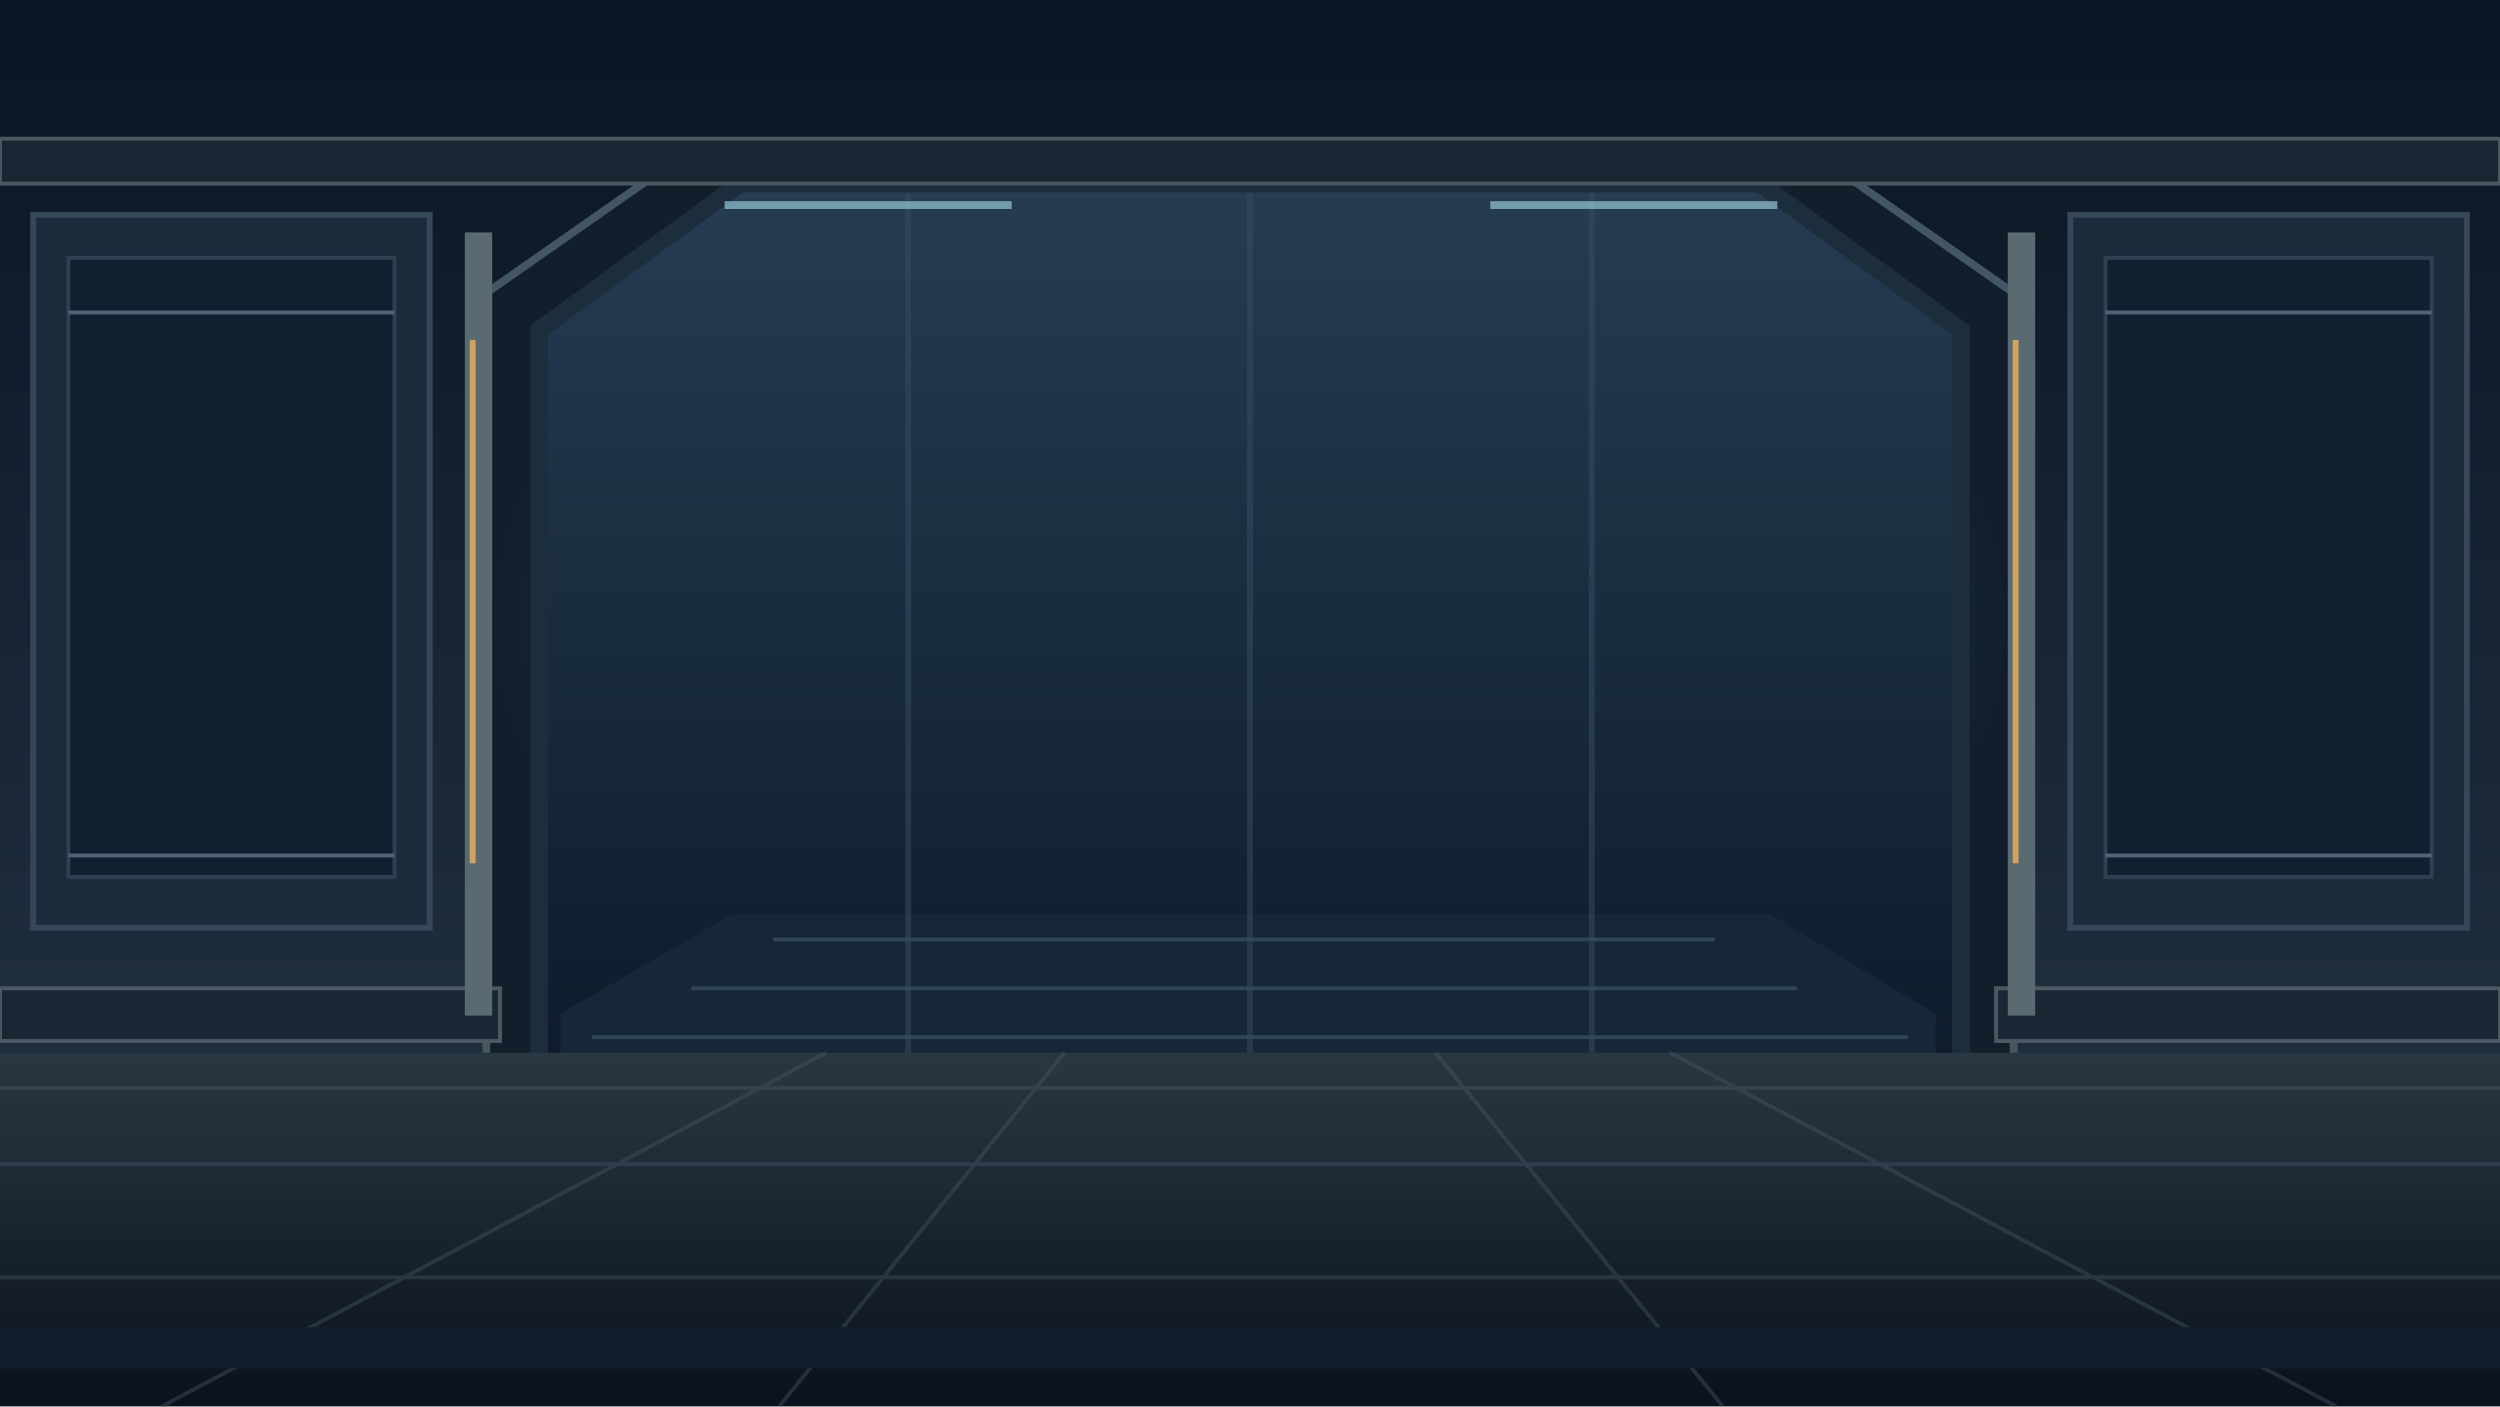
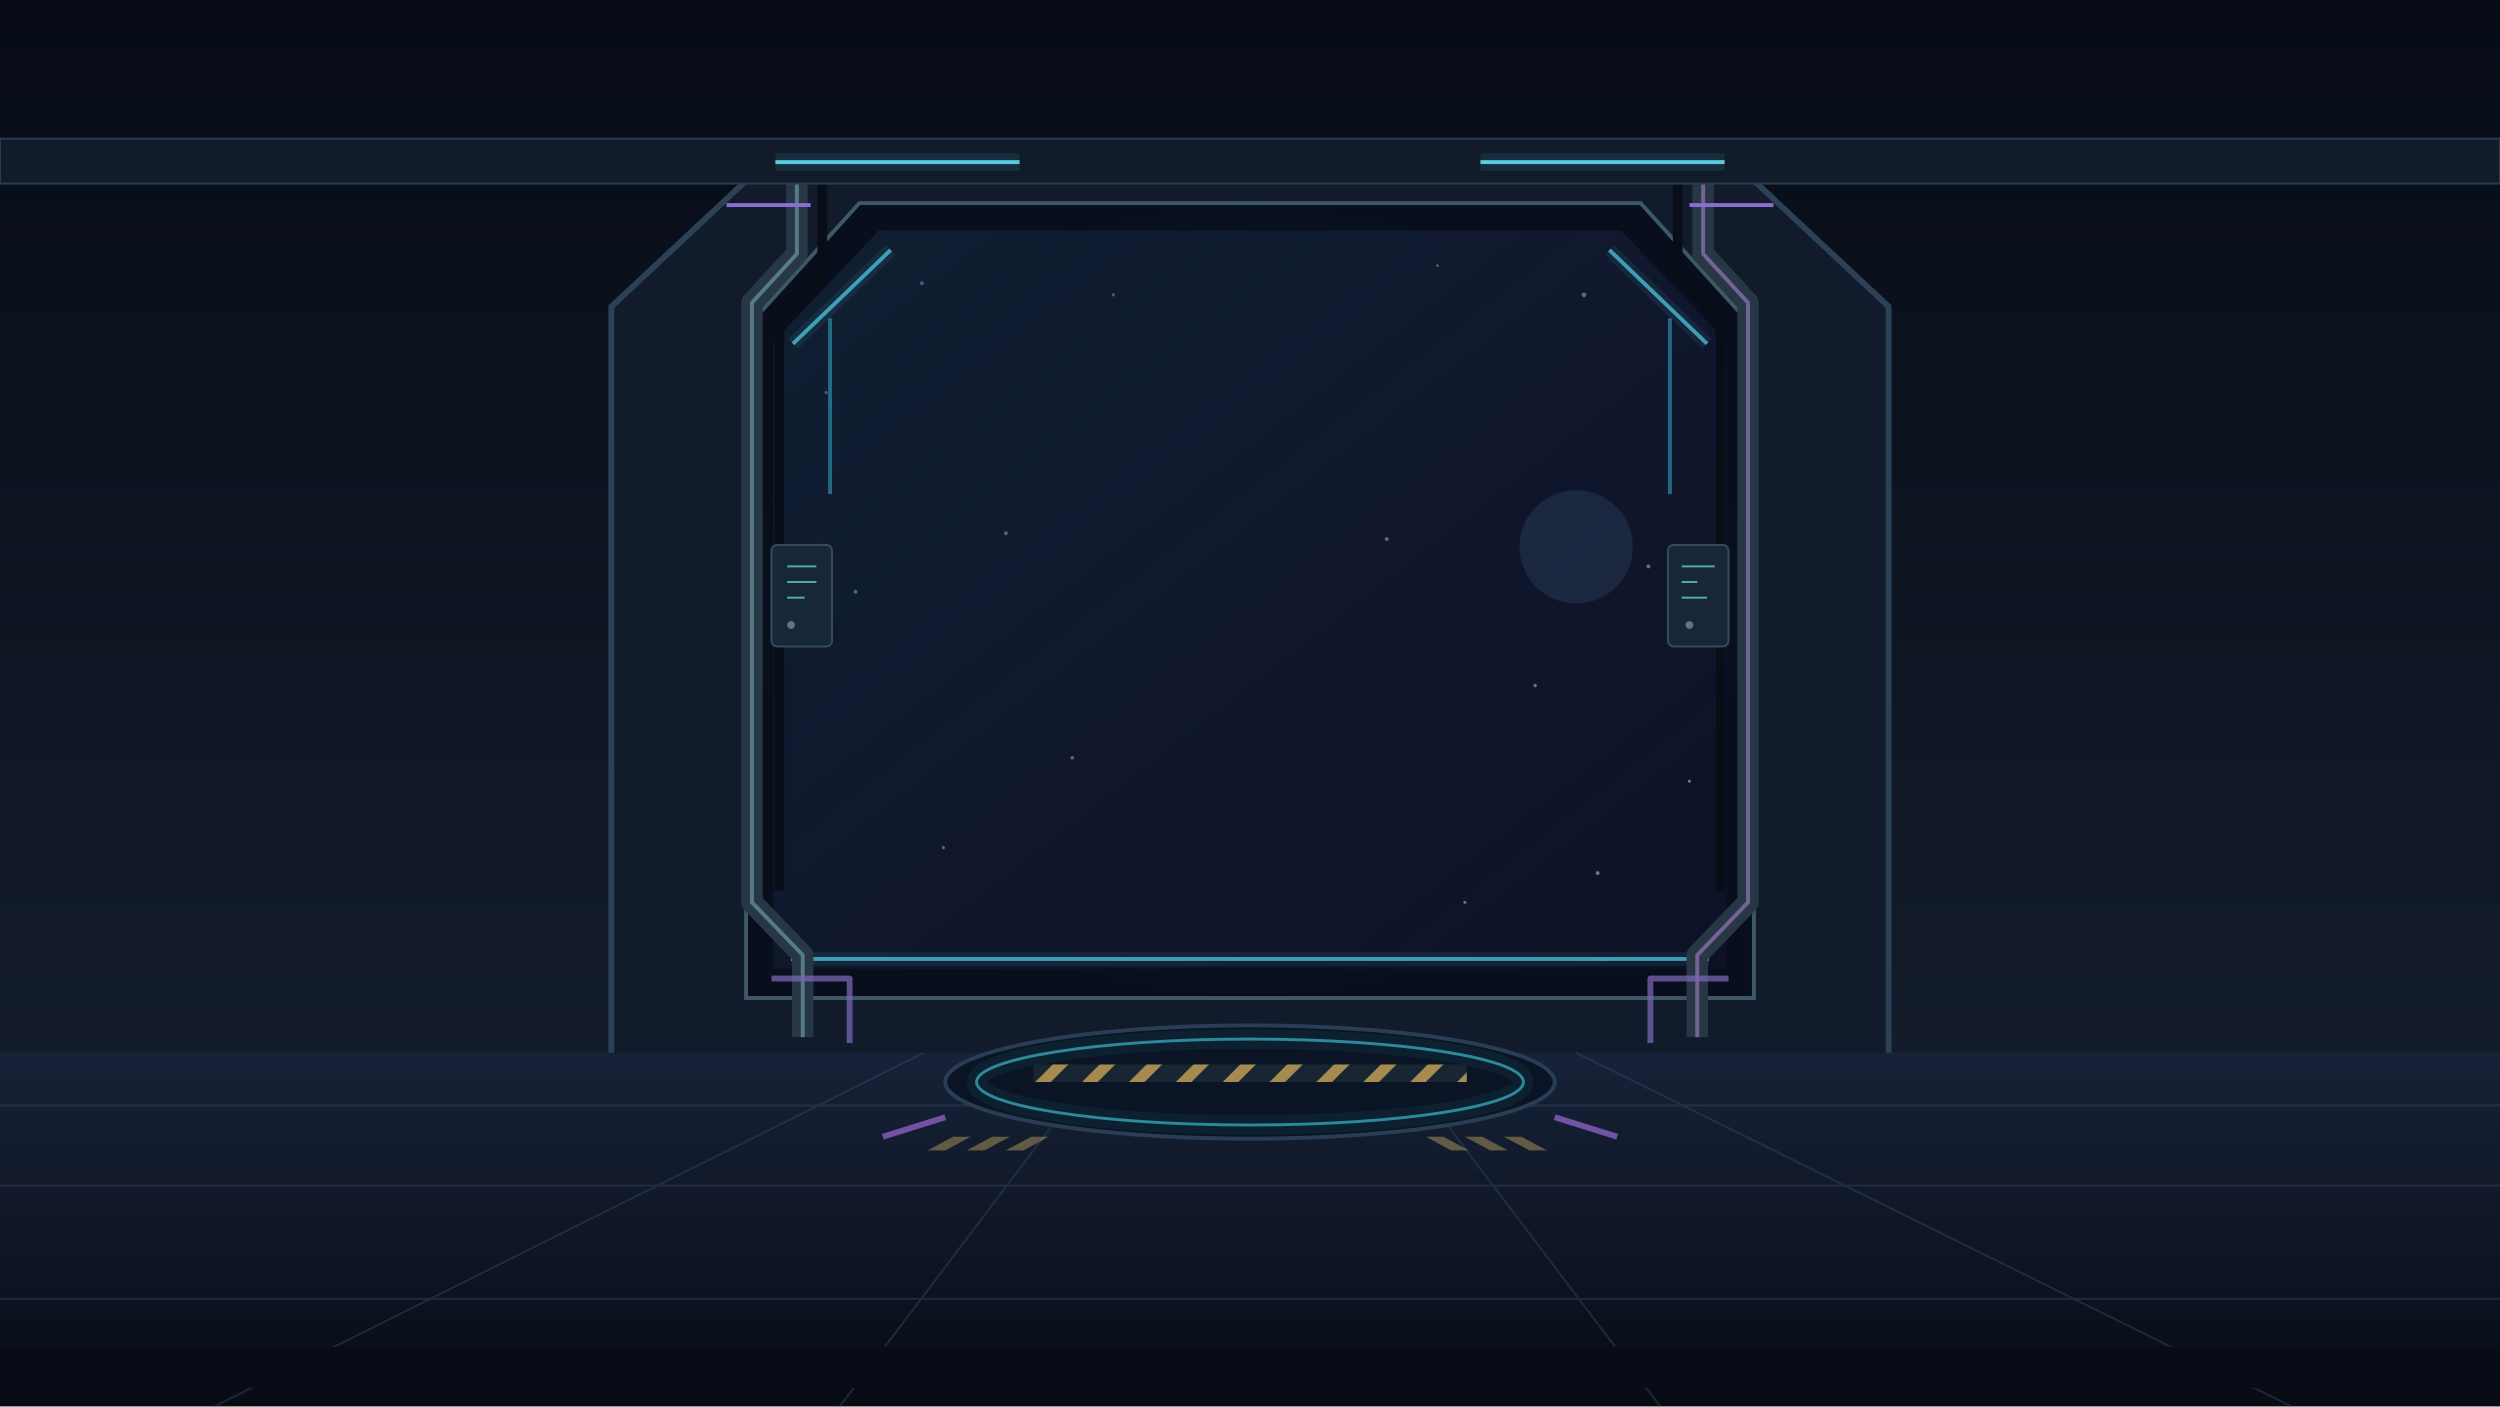
<svg xmlns="http://www.w3.org/2000/svg" width="1280" height="720" viewBox="0 0 1280 720">
  <defs>
    <linearGradient id="wall" x2="0" y2="1">
-       <stop stop-color="#0b1524" />
-       <stop offset="1" stop-color="#263745" />
+       <stop stop-color="#070c17" />
+       <stop offset="1" stop-color="#172130" />
    </linearGradient>
    <radialGradient id="bay">
-       <stop stop-color="#365466" />
-       <stop offset="1" stop-color="#121e2b" />
+       <stop stop-color="#142e46" />
+       <stop offset="1" stop-color="#080e1c" />
    </radialGradient>
    <linearGradient id="floor" x2="0" y2="1">
-       <stop stop-color="#293741" />
-       <stop offset="1" stop-color="#0a111c" />
+       <stop stop-color="#172238" />
+       <stop offset="1" stop-color="#070b14" />
    </linearGradient>
-     <linearGradient id="glass" x2="0" y2="1">
-       <stop stop-color="#253c53" />
-       <stop offset="1" stop-color="#0d1b2a" />
+     <linearGradient id="glass" x2="1" y2="1">
+       <stop stop-color="#152d42" stop-opacity=".55" />
+       <stop offset="1" stop-color="#262342" stop-opacity=".18" />
    </linearGradient>
+     <pattern id="hazard" width="24" height="16" patternUnits="userSpaceOnUse">
+       <rect width="24" height="16" fill="#182532" />
+       <path d="M-4 16L12 0h8L4 16zm24 0L36 0h8L28 16z" fill="#a58b50" />
+     </pattern>
  </defs>
-   <path d="M0 0h1280v720H0z" fill="url(#wall)" />
-   <path d="M352 78h576l103 72v409H249V150z" fill="url(#bay)" stroke="#435664" stroke-width="4" />
-   <path d="M379 94h522l103 75v385H276V169z" fill="url(#glass)" stroke="#1c2d3c" stroke-width="9" />
-   <path d="M287 519l88-51h531l85 51v38H287z" fill="#172738" />
-   <path d="M303 531h674M354 506h566M396 481h482" stroke="#385264" stroke-width="2" opacity=".7" />
-   <path d="M465 99v453m350-453v453M640 99v453" stroke="#334d60" stroke-width="3" opacity=".52" />
-   <path d="M0 71h1280v23H0zm0 435h256v27H0zm1022 0h258v27h-258z" fill="#192634" stroke="#4b5861" stroke-width="2" />
+   <rect width="1280" height="720" fill="url(#wall)" />
+   <path d="M390 85h500l77 72v394H313V157z" fill="#111b2b" stroke="#2c4155" stroke-width="3" />
+   <path d="M440 104h400l58 64v343H382V168z" fill="url(#bay)" stroke="#3d5867" stroke-width="2" />
+   <path d="M450 118h380l54 57v321H396V175z" fill="#080e20" />
+   <g fill="#aadce8" opacity=".66">
+     <circle cx="472" cy="145" r="1" />
+     <circle cx="515" cy="273" r="1" />
+     <circle cx="811" cy="151" r="1.2" />
+     <circle cx="844" cy="290" r="1" />
+     <circle cx="736" cy="136" r=".7" />
+     <circle cx="786" cy="351" r=".9" />
+     <circle cx="438" cy="303" r="1" />
+     <circle cx="710" cy="276" r="1" />
+     <circle cx="549" cy="388" r=".9" />
+     <circle cx="483" cy="434" r=".8" />
+     <circle cx="818" cy="447" r="1" />
+     <circle cx="570" cy="151" r=".8" />
+     <circle cx="750" cy="462" r=".8" />
+     <circle cx="423" cy="201" r=".8" />
+     <circle cx="865" cy="400" r=".8" />
+   </g>
+   <circle cx="807" cy="280" r="29" fill="#18283e" />
+   <path d="M818 253a29 29 0 0 1 3 51 29 29 0 0 0-3-51z" fill="#32506a" />
+   <path d="M450 118h380l54 57v321H396V175z" fill="url(#glass)" />
+   <path d="M406 176l50-48m368 0 50 48M405 491h470" fill="none" stroke="#55ddf6" stroke-width="7" opacity=".08" />
+   <path d="M406 176l50-48m368 0 50 48M405 491h470" fill="none" stroke="#55ddf6" stroke-width="2" opacity=".65" />
+   <g fill="none" stroke-linejoin="round">
+     <path d="M408 92v38l-23 25v307l26 27v42m461-439v38l23 25v307l-26 27v42" stroke="#283746" stroke-width="11" />
+     <path d="M408 92v38l-23 25v307l26 27v42" stroke="#557b8a" stroke-width="2" />
+     <path d="M872 92v38l23 25v307l-26 27v42" stroke="#736494" stroke-width="2" />
+     <path d="M421 92v49l-22 23v292m460-364v49l22 23v292" stroke="#080d17" stroke-width="5" />
+     <path d="M425 163v90m430-90v90" stroke="#3acde6" stroke-width="2" opacity=".45" />
+     <path d="M395 501h40v33m450-33h-40v33" stroke="#7a64b4" stroke-width="3" opacity=".75" />
+   </g>
+   <rect y="71" width="1280" height="23" fill="#111b29" stroke="#293c50" />
+   <path d="M397 83h125m236 0h125" stroke="#49daf5" stroke-width="9" opacity=".1" />
+   <path d="M397 83h125m236 0h125" stroke="#69e5fc" stroke-width="2" opacity=".85" />
+   <g fill="#172737" stroke="#324c61">
+     <rect x="395" y="279" width="31" height="52" rx="3" />
+     <rect x="854" y="279" width="31" height="52" rx="3" />
+   </g>
+   <g stroke="#6ae4e7" opacity=".7">
+     <path d="M403 290h15m-15 8h15m-15 8h9" />
+     <path d="M861 290h17m-17 8h8m-8 8h13" />
+   </g>
+   <g fill="#5b7590">
+     <circle cx="405" cy="320" r="2" />
+     <circle cx="865" cy="320" r="2" />
+   </g>
  <path d="M0 539h1280v181H0z" fill="url(#floor)" />
-   <path d="M0 557h1280M0 596h1280M0 654h1280M83 720l340-181M399 720l146-181M882 720L735 539m461 181L855 539" fill="none" stroke="#435664" opacity=".42" stroke-width="2" />
-   <path d="M17 110h203v365H17zm1043 0h203v365h-203z" fill="#1a2b3a" stroke="#364858" stroke-width="3" />
-   <path d="M35 132h167v317H35zm1043 0h167v317h-167z" fill="#11202f" stroke="#2e4051" stroke-width="2" />
-   <path d="M35 160h167m-167 278h167m876-278h167m-167 278h167" stroke="#526473" stroke-width="2" />
-   <path d="M238 119h14v401h-14zm790 0h14v401h-14z" fill="#596a70" />
-   <path d="M242 174v268m790-268v268" stroke="#e6ad5b" stroke-width="3" opacity=".85" />
-   <path d="M371 105h147m245 0h147" stroke="#a4d7e3" stroke-width="4" opacity=".62" />
-   <path d="M0 690h1280" stroke="#111e2b" stroke-width="21" />
+   <g fill="none" stroke="#30415c" opacity=".5">
+     <path d="M0 566h1280M0 607h1280M0 665h1280M110 720l363-181M430 720l137-181M850 720L713 539m460 181L807 539" />
+   </g>
+   <ellipse cx="640" cy="554" rx="156" ry="29" fill="#0a1424" stroke="#2a3d56" stroke-width="2" />
+   <ellipse cx="640" cy="554" rx="140" ry="22" fill="none" stroke="#37d9e8" stroke-width="10" opacity=".06" />
+   <ellipse cx="640" cy="554" rx="140" ry="22" fill="none" stroke="#42cee2" stroke-width="1.5" opacity=".6" />
+   <path d="M529 545h222v9H529z" fill="url(#hazard)" />
+   <path d="M452 582l32-10m344 10-32-10" stroke="#ae76f1" stroke-width="3" opacity=".6" />
+   <path d="M372 105h43m450 0h43" stroke="#8b6ed3" stroke-width="2" />
+   <g fill="#968551" opacity=".6">
+     <path d="M475 589l13-7h9l-13 7zm20 0 13-7h9l-13 7zm20 0 13-7h9l-13 7z" />
+     <path d="M743 589l-13-7h9l13 7zm20 0-13-7h9l13 7zm20 0-13-7h9l13 7z" />
+   </g>
+   <path d="M0 700h1280" stroke="#070c16" stroke-width="21" />
</svg>
